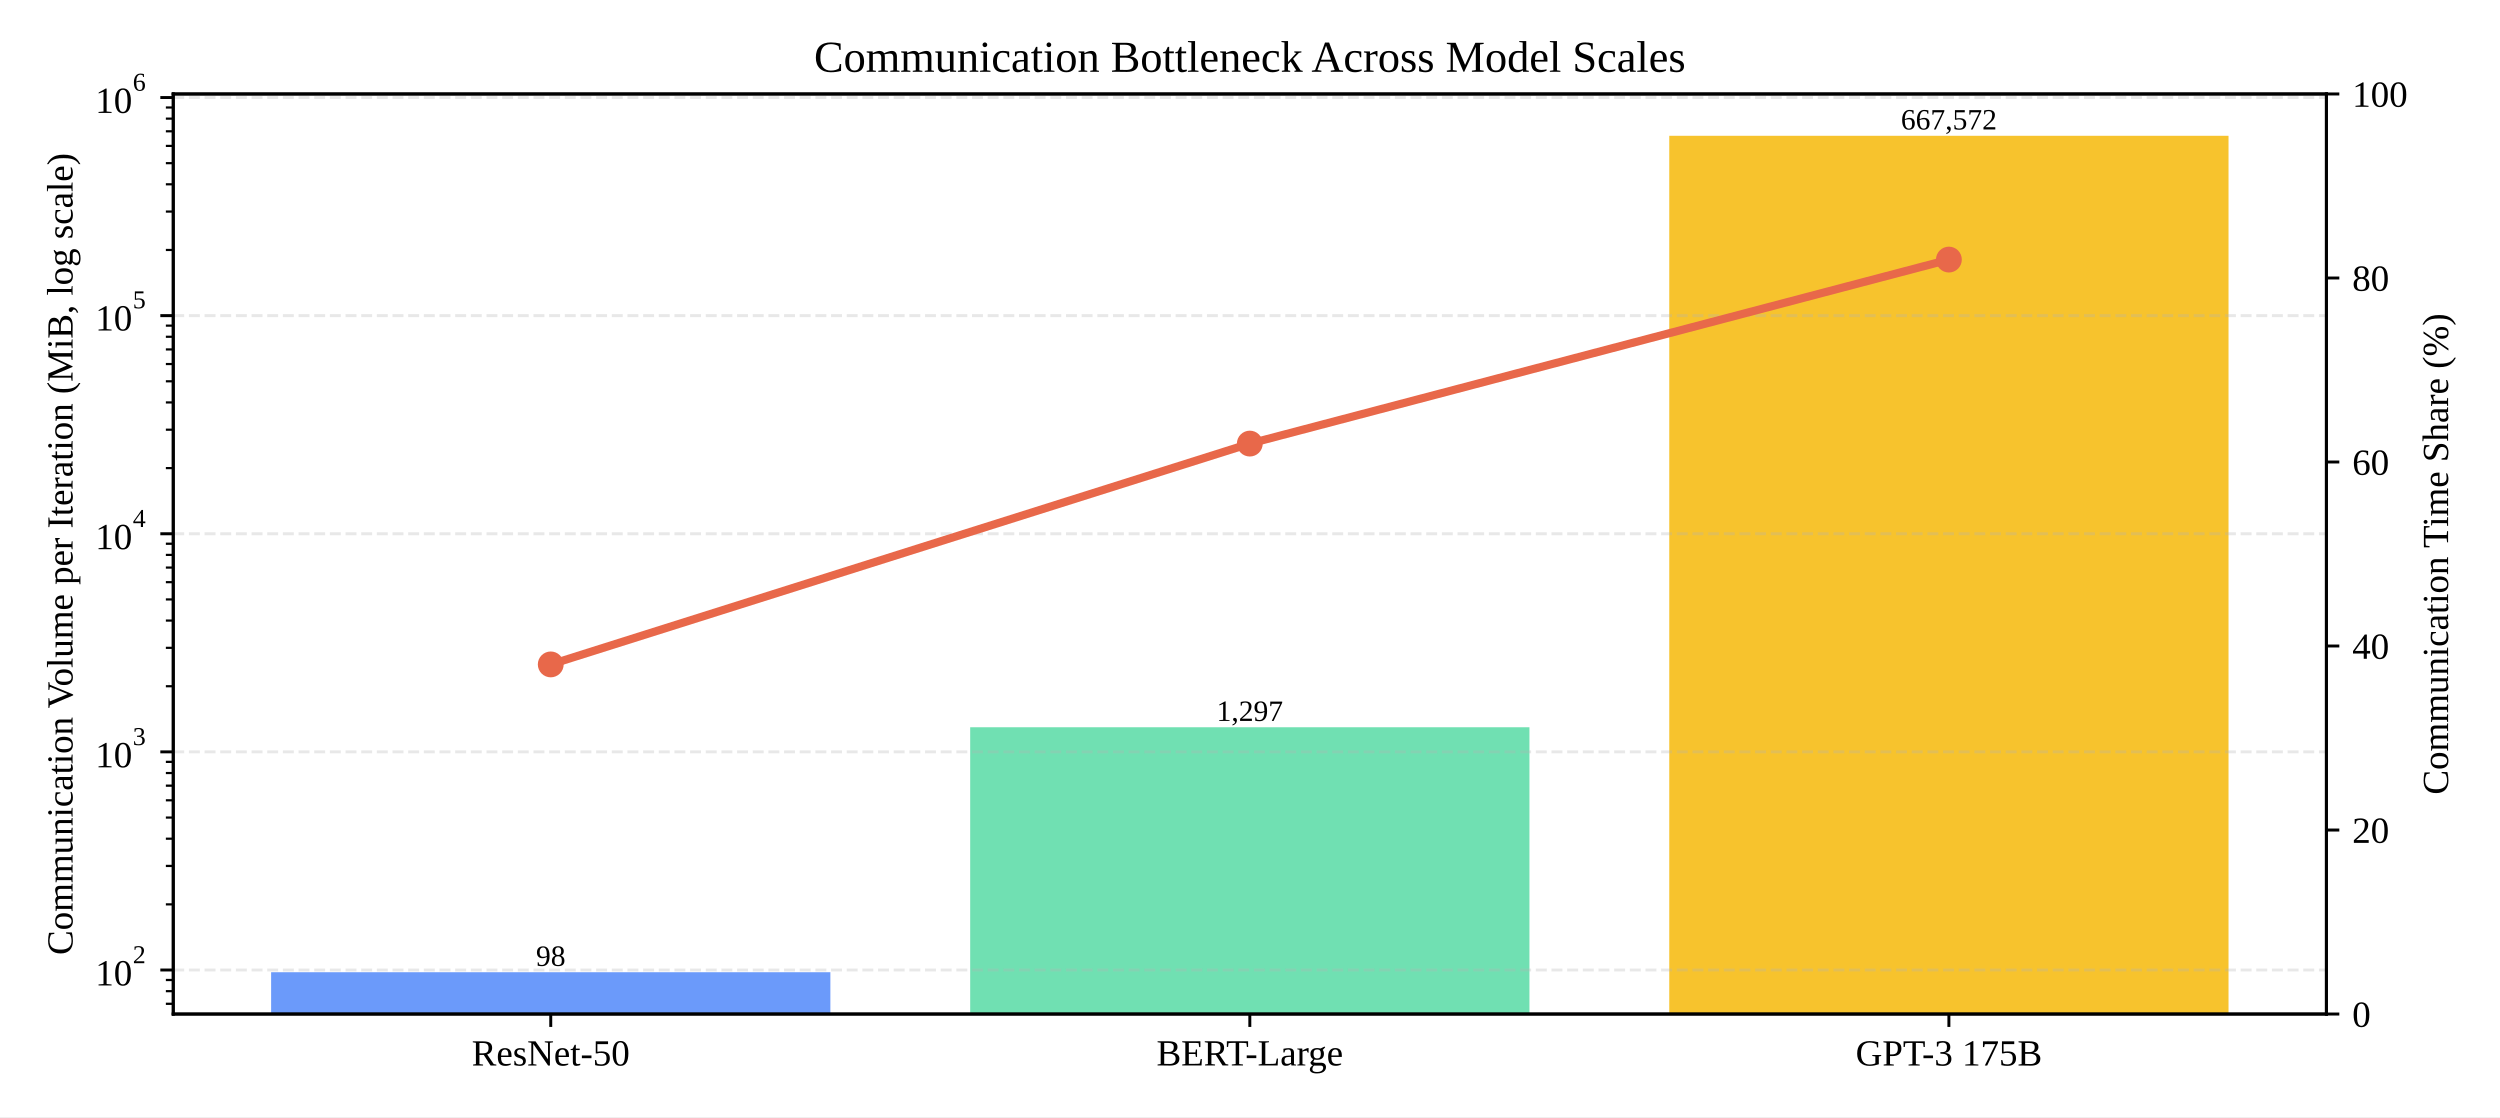
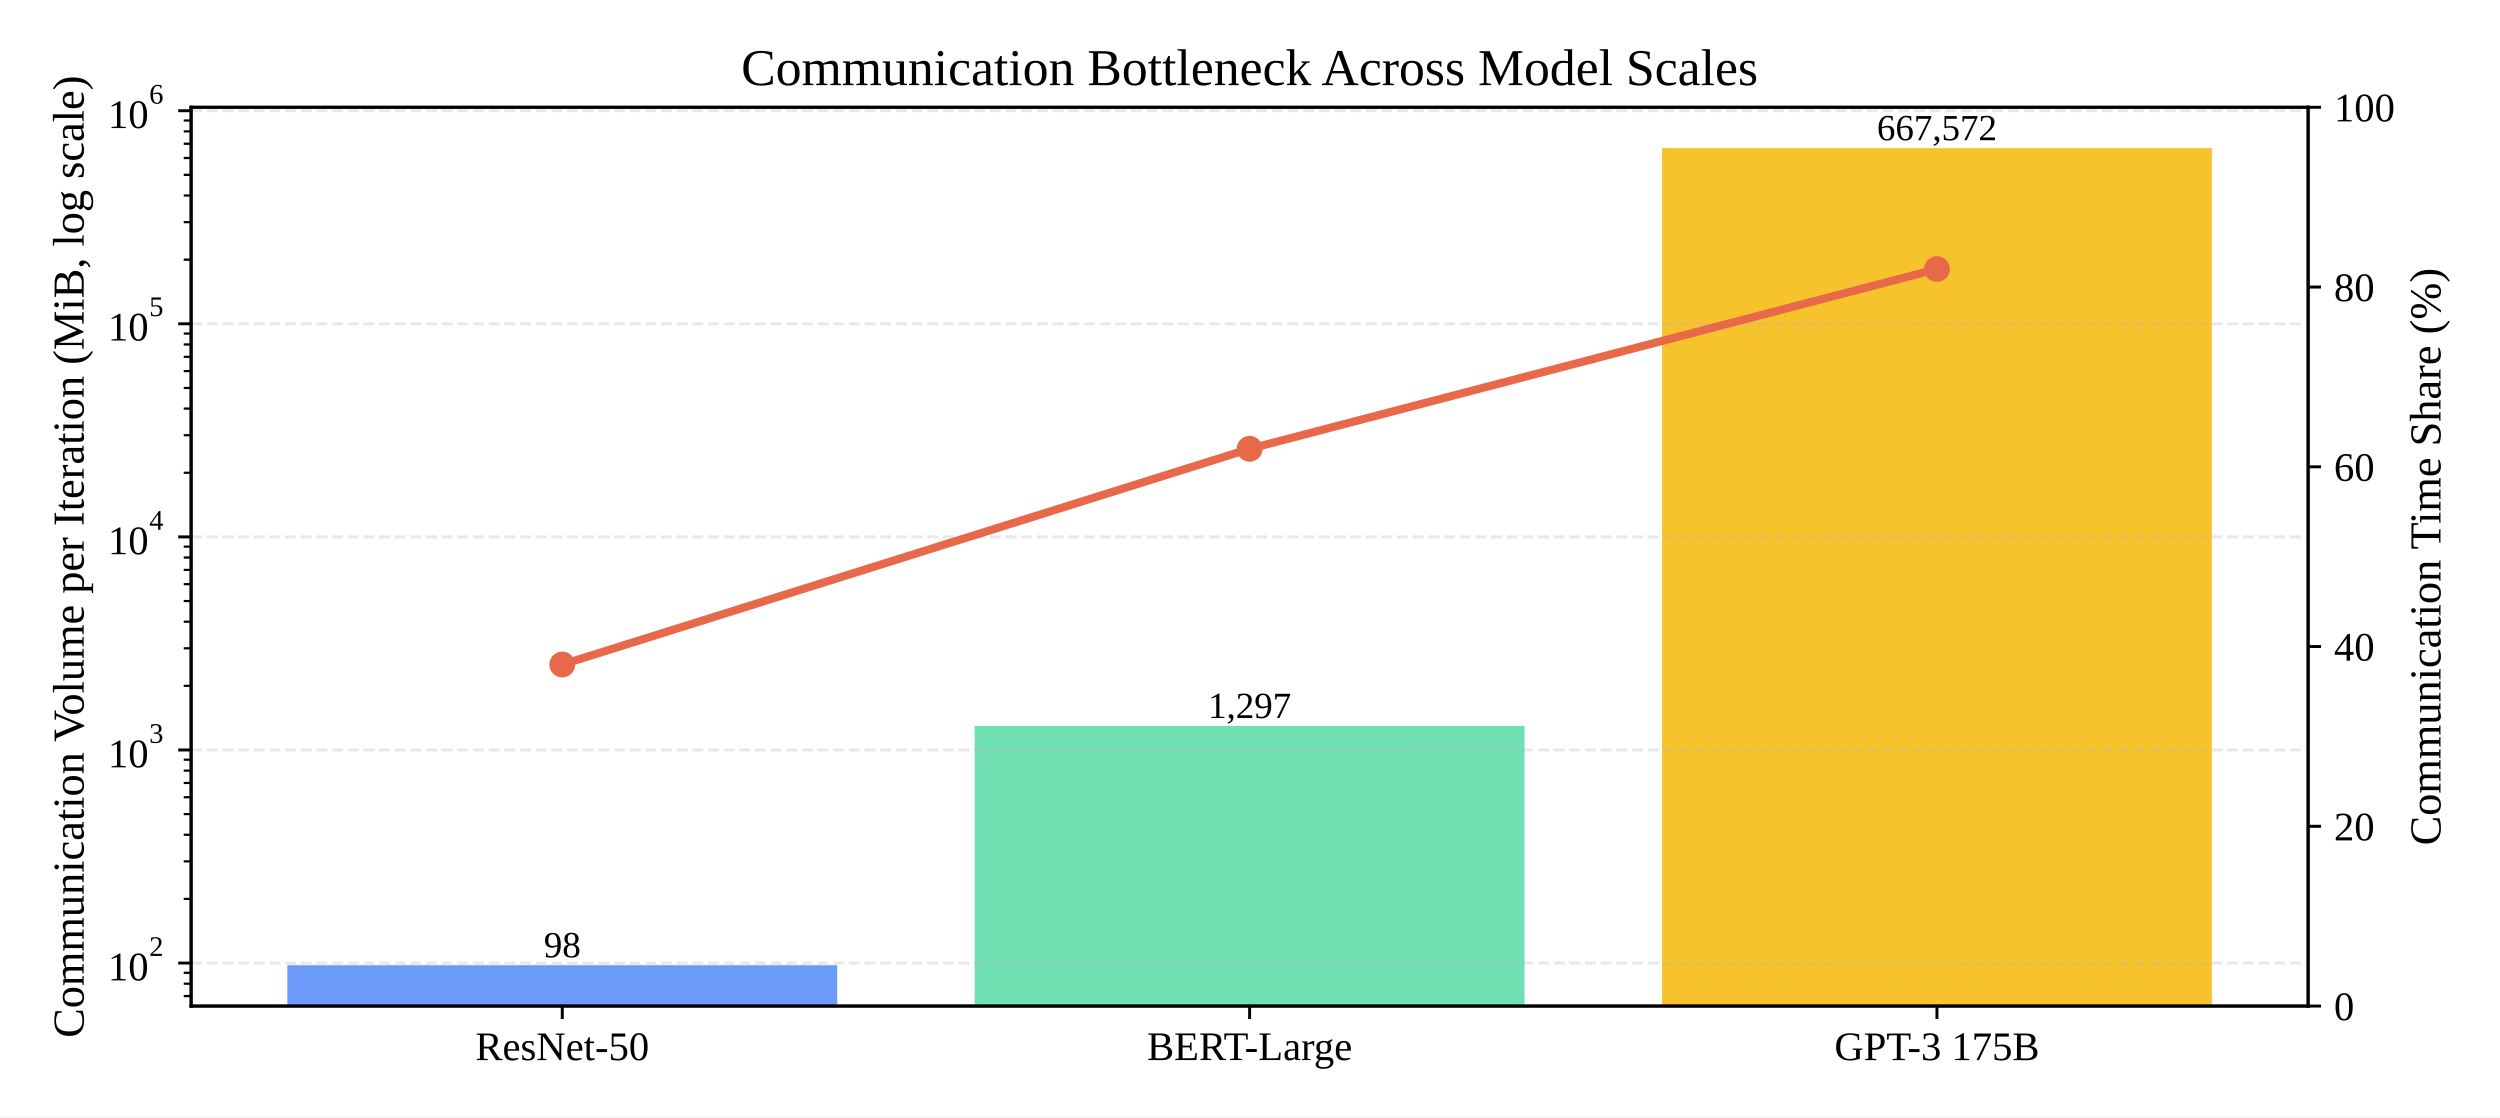
<svg xmlns="http://www.w3.org/2000/svg" xmlns:xlink="http://www.w3.org/1999/xlink" width="676.8pt" height="302.4pt" viewBox="0 0 676.8 302.4" version="1.1">
  <defs>
    <style type="text/css">*{stroke-linejoin: round; stroke-linecap: butt}</style>
  </defs>
  <g id="figure_1">
    <g id="patch_1">
      <path d="M 0 302.4  L 676.8 302.4  L 676.8 0  L 0 0  z " style="fill: #ffffff" />
    </g>
    <g id="axes_1">
      <g id="patch_2">
-         <path d="M 46.903 274.52  L 629.8 274.52  L 629.8 25.44  L 46.903 25.44  z " style="fill: #ffffff" />
+         <path d="M 51.741 272.36  L 624.85 272.36  L 624.85 29.04  L 51.741 29.04  z " style="fill: #ffffff" />
      </g>
      <g id="patch_3">
-         <path d="M 73.398 59431.492  L 224.8 59431.492  L 224.8 263.198  L 73.398 263.198  z " clip-path="url(#p734d11c742)" style="fill: #5b8ff9; opacity: 0.9" />
+         <path d="M 77.792 58061.321  L 226.651 58061.321  L 226.651 261.3  L 77.792 261.3  z " clip-path="url(#paa38f29ca3)" style="fill: #5b8ff9; opacity: 0.9" />
      </g>
      <g id="patch_4">
-         <path d="M 262.65 59431.492  L 414.052 59431.492  L 414.052 196.881  L 262.65 196.881  z " clip-path="url(#p734d11c742)" style="fill: #61ddaa; opacity: 0.9" />
+         <path d="M 263.866 58061.321  L 412.725 58061.321  L 412.725 196.517  L 263.866 196.517  z " clip-path="url(#paa38f29ca3)" style="fill: #61ddaa; opacity: 0.9" />
      </g>
      <g id="patch_5">
-         <path d="M 451.903 59431.492  L 603.305 59431.492  L 603.305 36.762  L 451.903 36.762  z " clip-path="url(#p734d11c742)" style="fill: #f6bd16; opacity: 0.9" />
+         <path d="M 449.94 58061.321  L 598.8 58061.321  L 598.8 40.1  L 449.94 40.1  z " clip-path="url(#paa38f29ca3)" style="fill: #f6bd16; opacity: 0.9" />
      </g>
      <g id="matplotlib.axis_1">
        <g id="xtick_1">
          <g id="line2d_1">
            <defs>
-               <path id="m5710519a53" d="M 0 0  L 0 3.5  " style="stroke: #000000; stroke-width: 0.8" />
+               <path id="m77e378d78f" d="M 0 0  L 0 3.5  " style="stroke: #000000; stroke-width: 0.8" />
            </defs>
            <g>
-               <use xlink:href="#m5710519a53" x="149.099" y="274.52" style="stroke: #000000; stroke-width: 0.8" />
+               <use xlink:href="#m77e378d78f" x="152.221" y="272.36" style="stroke: #000000; stroke-width: 0.8" />
            </g>
          </g>
          <g id="text_1">
-             <text style="font-size: 10px; font-family: 'Times New Roman'; text-anchor: middle" x="149.099" y="288.464" transform="rotate(-0 149.099 288.4638)">ResNet-50</text>
+             <text style="font: 11px 'Times New Roman'; text-anchor: middle" x="152.221" y="286.998" transform="rotate(-0 152.2214 286.9981)">ResNet-50</text>
          </g>
        </g>
        <g id="xtick_2">
          <g id="line2d_2">
            <g>
-               <use xlink:href="#m5710519a53" x="338.351" y="274.52" style="stroke: #000000; stroke-width: 0.8" />
+               <use xlink:href="#m77e378d78f" x="338.296" y="272.36" style="stroke: #000000; stroke-width: 0.8" />
            </g>
          </g>
          <g id="text_2">
-             <text style="font-size: 10px; font-family: 'Times New Roman'; text-anchor: middle" x="338.351" y="288.445" transform="rotate(-0 338.3514 288.445)">BERT-Large</text>
+             <text style="font: 11px 'Times New Roman'; text-anchor: middle" x="338.296" y="286.978" transform="rotate(-0 338.2956 286.9775)">BERT-Large</text>
          </g>
        </g>
        <g id="xtick_3">
          <g id="line2d_3">
            <g>
-               <use xlink:href="#m5710519a53" x="527.604" y="274.52" style="stroke: #000000; stroke-width: 0.8" />
+               <use xlink:href="#m77e378d78f" x="524.37" y="272.36" style="stroke: #000000; stroke-width: 0.8" />
            </g>
          </g>
          <g id="text_3">
-             <text style="font-size: 10px; font-family: 'Times New Roman'; text-anchor: middle" x="527.604" y="288.464" transform="rotate(-0 527.6037 288.4638)">GPT-3 175B</text>
+             <text style="font: 11px 'Times New Roman'; text-anchor: middle" x="524.37" y="286.998" transform="rotate(-0 524.3699 286.9981)">GPT-3 175B</text>
          </g>
        </g>
      </g>
      <g id="matplotlib.axis_2">
        <g id="ytick_1">
          <g id="line2d_4">
-             <path d="M 46.903 262.601  L 629.8 262.601  " clip-path="url(#p734d11c742)" style="fill: none; stroke-dasharray: 2.96,1.28; stroke-dashoffset: 0; stroke: #b0b0b0; stroke-opacity: 0.3; stroke-width: 0.8" />
+             <path d="M 51.741 260.717  L 624.85 260.717  " clip-path="url(#paa38f29ca3)" style="fill: none; stroke-dasharray: 2.96,1.28; stroke-dashoffset: 0; stroke: #b0b0b0; stroke-opacity: 0.3; stroke-width: 0.8" />
          </g>
          <g id="line2d_5">
            <defs>
-               <path id="m5d46f6bd01" d="M 0 0  L -3.5 0  " style="stroke: #000000; stroke-width: 0.8" />
+               <path id="mb893573004" d="M 0 0  L -3.5 0  " style="stroke: #000000; stroke-width: 0.8" />
            </defs>
            <g>
-               <use xlink:href="#m5d46f6bd01" x="46.903" y="262.601" style="stroke: #000000; stroke-width: 0.8" />
+               <use xlink:href="#mb893573004" x="51.741" y="260.717" style="stroke: #000000; stroke-width: 0.8" />
            </g>
          </g>
          <g id="text_4">
-             <g transform="translate(25.80278 267.0319)">
+             <g transform="translate(29.23125 265.5906)">
              <text>
-                 <tspan x="0" y="-0.253" style="font-size: 10px; font-family: 'Times New Roman'">1</tspan>
-                 <tspan x="5" y="-0.253" style="font-size: 10px; font-family: 'Times New Roman'">0</tspan>
-                 <tspan x="10.15" y="-6.264" style="font-size: 7px; font-family: 'Times New Roman'">2</tspan>
+                 <tspan style="font: 11px 'Times New Roman'" x="0 5.5" y="-0.181">10</tspan>
+                 <tspan style="font: 7.7px 'Times New Roman'" x="11.165" y="-6.794">2</tspan>
              </text>
            </g>
          </g>
        </g>
        <g id="ytick_2">
          <g id="line2d_6">
-             <path d="M 46.903 203.551  L 629.8 203.551  " clip-path="url(#p734d11c742)" style="fill: none; stroke-dasharray: 2.96,1.28; stroke-dashoffset: 0; stroke: #b0b0b0; stroke-opacity: 0.3; stroke-width: 0.8" />
+             <path d="M 51.741 203.032  L 624.85 203.032  " clip-path="url(#paa38f29ca3)" style="fill: none; stroke-dasharray: 2.96,1.28; stroke-dashoffset: 0; stroke: #b0b0b0; stroke-opacity: 0.3; stroke-width: 0.8" />
          </g>
          <g id="line2d_7">
            <g>
-               <use xlink:href="#m5d46f6bd01" x="46.903" y="203.551" style="stroke: #000000; stroke-width: 0.8" />
+               <use xlink:href="#mb893573004" x="51.741" y="203.032" style="stroke: #000000; stroke-width: 0.8" />
            </g>
          </g>
          <g id="text_5">
-             <g transform="translate(25.80278 207.9811)">
+             <g transform="translate(29.23125 207.9053)">
              <text>
-                 <tspan x="0" y="-0.253" style="font-size: 10px; font-family: 'Times New Roman'">1</tspan>
-                 <tspan x="5" y="-0.253" style="font-size: 10px; font-family: 'Times New Roman'">0</tspan>
-                 <tspan x="10.15" y="-6.264" style="font-size: 7px; font-family: 'Times New Roman'">3</tspan>
+                 <tspan style="font: 11px 'Times New Roman'" x="0 5.5" y="-0.181">10</tspan>
+                 <tspan style="font: 7.7px 'Times New Roman'" x="11.165" y="-6.794">3</tspan>
              </text>
            </g>
          </g>
        </g>
        <g id="ytick_3">
          <g id="line2d_8">
-             <path d="M 46.903 144.5  L 629.8 144.5  " clip-path="url(#p734d11c742)" style="fill: none; stroke-dasharray: 2.96,1.28; stroke-dashoffset: 0; stroke: #b0b0b0; stroke-opacity: 0.3; stroke-width: 0.8" />
+             <path d="M 51.741 145.347  L 624.85 145.347  " clip-path="url(#paa38f29ca3)" style="fill: none; stroke-dasharray: 2.96,1.28; stroke-dashoffset: 0; stroke: #b0b0b0; stroke-opacity: 0.3; stroke-width: 0.8" />
          </g>
          <g id="line2d_9">
            <g>
-               <use xlink:href="#m5d46f6bd01" x="46.903" y="144.5" style="stroke: #000000; stroke-width: 0.8" />
+               <use xlink:href="#mb893573004" x="51.741" y="145.347" style="stroke: #000000; stroke-width: 0.8" />
            </g>
          </g>
          <g id="text_6">
-             <g transform="translate(25.80278 148.9303)">
+             <g transform="translate(29.23125 150.2201)">
              <text>
-                 <tspan x="0" y="-0.253" style="font-size: 10px; font-family: 'Times New Roman'">1</tspan>
-                 <tspan x="5" y="-0.253" style="font-size: 10px; font-family: 'Times New Roman'">0</tspan>
-                 <tspan x="10.15" y="-6.264" style="font-size: 7px; font-family: 'Times New Roman'">4</tspan>
+                 <tspan style="font: 11px 'Times New Roman'" x="0 5.5" y="-0.181">10</tspan>
+                 <tspan style="font: 7.7px 'Times New Roman'" x="11.165" y="-6.794">4</tspan>
              </text>
            </g>
          </g>
        </g>
        <g id="ytick_4">
          <g id="line2d_10">
-             <path d="M 46.903 85.449  L 629.8 85.449  " clip-path="url(#p734d11c742)" style="fill: none; stroke-dasharray: 2.96,1.28; stroke-dashoffset: 0; stroke: #b0b0b0; stroke-opacity: 0.3; stroke-width: 0.8" />
+             <path d="M 51.741 87.661  L 624.85 87.661  " clip-path="url(#paa38f29ca3)" style="fill: none; stroke-dasharray: 2.96,1.28; stroke-dashoffset: 0; stroke: #b0b0b0; stroke-opacity: 0.3; stroke-width: 0.8" />
          </g>
          <g id="line2d_11">
            <g>
-               <use xlink:href="#m5d46f6bd01" x="46.903" y="85.449" style="stroke: #000000; stroke-width: 0.8" />
+               <use xlink:href="#mb893573004" x="51.741" y="87.661" style="stroke: #000000; stroke-width: 0.8" />
            </g>
          </g>
          <g id="text_7">
-             <g transform="translate(25.80278 89.82955)">
+             <g transform="translate(29.23125 92.47988)">
              <text>
-                 <tspan x="0" y="-0.351" style="font-size: 10px; font-family: 'Times New Roman'">1</tspan>
-                 <tspan x="5" y="-0.351" style="font-size: 10px; font-family: 'Times New Roman'">0</tspan>
-                 <tspan x="10.15" y="-6.362" style="font-size: 7px; font-family: 'Times New Roman'">5</tspan>
+                 <tspan style="font: 11px 'Times New Roman'" x="0 5.5" y="-0.291">10</tspan>
+                 <tspan style="font: 7.7px 'Times New Roman'" x="11.165" y="-6.903">5</tspan>
              </text>
            </g>
          </g>
        </g>
        <g id="ytick_5">
          <g id="line2d_12">
-             <path d="M 46.903 26.398  L 629.8 26.398  " clip-path="url(#p734d11c742)" style="fill: none; stroke-dasharray: 2.96,1.28; stroke-dashoffset: 0; stroke: #b0b0b0; stroke-opacity: 0.3; stroke-width: 0.8" />
+             <path d="M 51.741 29.976  L 624.85 29.976  " clip-path="url(#paa38f29ca3)" style="fill: none; stroke-dasharray: 2.96,1.28; stroke-dashoffset: 0; stroke: #b0b0b0; stroke-opacity: 0.3; stroke-width: 0.8" />
          </g>
          <g id="line2d_13">
            <g>
-               <use xlink:href="#m5d46f6bd01" x="46.903" y="26.398" style="stroke: #000000; stroke-width: 0.8" />
+               <use xlink:href="#mb893573004" x="51.741" y="29.976" style="stroke: #000000; stroke-width: 0.8" />
            </g>
          </g>
          <g id="text_8">
-             <g transform="translate(25.80278 30.82876)">
+             <g transform="translate(29.23125 34.84965)">
              <text>
-                 <tspan x="0" y="-0.253" style="font-size: 10px; font-family: 'Times New Roman'">1</tspan>
-                 <tspan x="5" y="-0.253" style="font-size: 10px; font-family: 'Times New Roman'">0</tspan>
-                 <tspan x="10.15" y="-6.264" style="font-size: 7px; font-family: 'Times New Roman'">6</tspan>
+                 <tspan style="font: 11px 'Times New Roman'" x="0 5.5" y="-0.181">10</tspan>
+                 <tspan style="font: 7.7px 'Times New Roman'" x="11.165" y="-6.794">6</tspan>
              </text>
            </g>
          </g>
        </g>
        <g id="ytick_6">
          <g id="line2d_14">
            <defs>
-               <path id="m3035664e7d" d="M 0 0  L -2 0  " style="stroke: #000000; stroke-width: 0.6" />
+               <path id="m03c3a7279b" d="M 0 0  L -2 0  " style="stroke: #000000; stroke-width: 0.6" />
            </defs>
            <g>
-               <use xlink:href="#m3035664e7d" x="46.903" y="271.749" style="stroke: #000000; stroke-width: 0.6" />
+               <use xlink:href="#m03c3a7279b" x="51.741" y="269.653" style="stroke: #000000; stroke-width: 0.6" />
            </g>
          </g>
        </g>
        <g id="ytick_7">
          <g id="line2d_15">
            <g>
-               <use xlink:href="#m3035664e7d" x="46.903" y="268.324" style="stroke: #000000; stroke-width: 0.6" />
+               <use xlink:href="#m03c3a7279b" x="51.741" y="266.307" style="stroke: #000000; stroke-width: 0.6" />
            </g>
          </g>
        </g>
        <g id="ytick_8">
          <g id="line2d_16">
            <g>
-               <use xlink:href="#m3035664e7d" x="46.903" y="265.303" style="stroke: #000000; stroke-width: 0.6" />
+               <use xlink:href="#m03c3a7279b" x="51.741" y="263.357" style="stroke: #000000; stroke-width: 0.6" />
            </g>
          </g>
        </g>
        <g id="ytick_9">
          <g id="line2d_17">
            <g>
-               <use xlink:href="#m3035664e7d" x="46.903" y="244.825" style="stroke: #000000; stroke-width: 0.6" />
+               <use xlink:href="#m03c3a7279b" x="51.741" y="243.352" style="stroke: #000000; stroke-width: 0.6" />
            </g>
          </g>
        </g>
        <g id="ytick_10">
          <g id="line2d_18">
            <g>
-               <use xlink:href="#m3035664e7d" x="46.903" y="234.427" style="stroke: #000000; stroke-width: 0.6" />
+               <use xlink:href="#m03c3a7279b" x="51.741" y="233.194" style="stroke: #000000; stroke-width: 0.6" />
            </g>
          </g>
        </g>
        <g id="ytick_11">
          <g id="line2d_19">
            <g>
-               <use xlink:href="#m3035664e7d" x="46.903" y="227.049" style="stroke: #000000; stroke-width: 0.6" />
+               <use xlink:href="#m03c3a7279b" x="51.741" y="225.987" style="stroke: #000000; stroke-width: 0.6" />
            </g>
          </g>
        </g>
        <g id="ytick_12">
          <g id="line2d_20">
            <g>
-               <use xlink:href="#m3035664e7d" x="46.903" y="221.327" style="stroke: #000000; stroke-width: 0.6" />
+               <use xlink:href="#m03c3a7279b" x="51.741" y="220.397" style="stroke: #000000; stroke-width: 0.6" />
            </g>
          </g>
        </g>
        <g id="ytick_13">
          <g id="line2d_21">
            <g>
-               <use xlink:href="#m3035664e7d" x="46.903" y="216.651" style="stroke: #000000; stroke-width: 0.6" />
+               <use xlink:href="#m03c3a7279b" x="51.741" y="215.829" style="stroke: #000000; stroke-width: 0.6" />
            </g>
          </g>
        </g>
        <g id="ytick_14">
          <g id="line2d_22">
            <g>
-               <use xlink:href="#m3035664e7d" x="46.903" y="212.698" style="stroke: #000000; stroke-width: 0.6" />
+               <use xlink:href="#m03c3a7279b" x="51.741" y="211.967" style="stroke: #000000; stroke-width: 0.6" />
            </g>
          </g>
        </g>
        <g id="ytick_15">
          <g id="line2d_23">
            <g>
-               <use xlink:href="#m3035664e7d" x="46.903" y="209.273" style="stroke: #000000; stroke-width: 0.6" />
+               <use xlink:href="#m03c3a7279b" x="51.741" y="208.622" style="stroke: #000000; stroke-width: 0.6" />
            </g>
          </g>
        </g>
        <g id="ytick_16">
          <g id="line2d_24">
            <g>
-               <use xlink:href="#m3035664e7d" x="46.903" y="206.253" style="stroke: #000000; stroke-width: 0.6" />
+               <use xlink:href="#m03c3a7279b" x="51.741" y="205.671" style="stroke: #000000; stroke-width: 0.6" />
            </g>
          </g>
        </g>
        <g id="ytick_17">
          <g id="line2d_25">
            <g>
-               <use xlink:href="#m3035664e7d" x="46.903" y="185.775" style="stroke: #000000; stroke-width: 0.6" />
+               <use xlink:href="#m03c3a7279b" x="51.741" y="185.667" style="stroke: #000000; stroke-width: 0.6" />
            </g>
          </g>
        </g>
        <g id="ytick_18">
          <g id="line2d_26">
            <g>
-               <use xlink:href="#m3035664e7d" x="46.903" y="175.376" style="stroke: #000000; stroke-width: 0.6" />
+               <use xlink:href="#m03c3a7279b" x="51.741" y="175.509" style="stroke: #000000; stroke-width: 0.6" />
            </g>
          </g>
        </g>
        <g id="ytick_19">
          <g id="line2d_27">
            <g>
-               <use xlink:href="#m3035664e7d" x="46.903" y="167.999" style="stroke: #000000; stroke-width: 0.6" />
+               <use xlink:href="#m03c3a7279b" x="51.741" y="168.302" style="stroke: #000000; stroke-width: 0.6" />
            </g>
          </g>
        </g>
        <g id="ytick_20">
          <g id="line2d_28">
            <g>
-               <use xlink:href="#m3035664e7d" x="46.903" y="162.276" style="stroke: #000000; stroke-width: 0.6" />
+               <use xlink:href="#m03c3a7279b" x="51.741" y="162.712" style="stroke: #000000; stroke-width: 0.6" />
            </g>
          </g>
        </g>
        <g id="ytick_21">
          <g id="line2d_29">
            <g>
-               <use xlink:href="#m3035664e7d" x="46.903" y="157.6" style="stroke: #000000; stroke-width: 0.6" />
+               <use xlink:href="#m03c3a7279b" x="51.741" y="158.144" style="stroke: #000000; stroke-width: 0.6" />
            </g>
          </g>
        </g>
        <g id="ytick_22">
          <g id="line2d_30">
            <g>
-               <use xlink:href="#m3035664e7d" x="46.903" y="153.647" style="stroke: #000000; stroke-width: 0.6" />
+               <use xlink:href="#m03c3a7279b" x="51.741" y="154.282" style="stroke: #000000; stroke-width: 0.6" />
            </g>
          </g>
        </g>
        <g id="ytick_23">
          <g id="line2d_31">
            <g>
-               <use xlink:href="#m3035664e7d" x="46.903" y="150.222" style="stroke: #000000; stroke-width: 0.6" />
+               <use xlink:href="#m03c3a7279b" x="51.741" y="150.937" style="stroke: #000000; stroke-width: 0.6" />
            </g>
          </g>
        </g>
        <g id="ytick_24">
          <g id="line2d_32">
            <g>
-               <use xlink:href="#m3035664e7d" x="46.903" y="147.202" style="stroke: #000000; stroke-width: 0.6" />
+               <use xlink:href="#m03c3a7279b" x="51.741" y="147.986" style="stroke: #000000; stroke-width: 0.6" />
            </g>
          </g>
        </g>
        <g id="ytick_25">
          <g id="line2d_33">
            <g>
-               <use xlink:href="#m3035664e7d" x="46.903" y="126.724" style="stroke: #000000; stroke-width: 0.6" />
+               <use xlink:href="#m03c3a7279b" x="51.741" y="127.982" style="stroke: #000000; stroke-width: 0.6" />
            </g>
          </g>
        </g>
        <g id="ytick_26">
          <g id="line2d_34">
            <g>
-               <use xlink:href="#m3035664e7d" x="46.903" y="116.325" style="stroke: #000000; stroke-width: 0.6" />
+               <use xlink:href="#m03c3a7279b" x="51.741" y="117.824" style="stroke: #000000; stroke-width: 0.6" />
            </g>
          </g>
        </g>
        <g id="ytick_27">
          <g id="line2d_35">
            <g>
-               <use xlink:href="#m3035664e7d" x="46.903" y="108.948" style="stroke: #000000; stroke-width: 0.6" />
+               <use xlink:href="#m03c3a7279b" x="51.741" y="110.617" style="stroke: #000000; stroke-width: 0.6" />
            </g>
          </g>
        </g>
        <g id="ytick_28">
          <g id="line2d_36">
            <g>
-               <use xlink:href="#m3035664e7d" x="46.903" y="103.225" style="stroke: #000000; stroke-width: 0.6" />
+               <use xlink:href="#m03c3a7279b" x="51.741" y="105.026" style="stroke: #000000; stroke-width: 0.6" />
            </g>
          </g>
        </g>
        <g id="ytick_29">
          <g id="line2d_37">
            <g>
-               <use xlink:href="#m3035664e7d" x="46.903" y="98.549" style="stroke: #000000; stroke-width: 0.6" />
+               <use xlink:href="#m03c3a7279b" x="51.741" y="100.459" style="stroke: #000000; stroke-width: 0.6" />
            </g>
          </g>
        </g>
        <g id="ytick_30">
          <g id="line2d_38">
            <g>
-               <use xlink:href="#m3035664e7d" x="46.903" y="94.596" style="stroke: #000000; stroke-width: 0.6" />
+               <use xlink:href="#m03c3a7279b" x="51.741" y="96.597" style="stroke: #000000; stroke-width: 0.6" />
            </g>
          </g>
        </g>
        <g id="ytick_31">
          <g id="line2d_39">
            <g>
-               <use xlink:href="#m3035664e7d" x="46.903" y="91.172" style="stroke: #000000; stroke-width: 0.6" />
+               <use xlink:href="#m03c3a7279b" x="51.741" y="93.252" style="stroke: #000000; stroke-width: 0.6" />
            </g>
          </g>
        </g>
        <g id="ytick_32">
          <g id="line2d_40">
            <g>
-               <use xlink:href="#m3035664e7d" x="46.903" y="88.151" style="stroke: #000000; stroke-width: 0.6" />
+               <use xlink:href="#m03c3a7279b" x="51.741" y="90.301" style="stroke: #000000; stroke-width: 0.6" />
            </g>
          </g>
        </g>
        <g id="ytick_33">
          <g id="line2d_41">
            <g>
-               <use xlink:href="#m3035664e7d" x="46.903" y="67.673" style="stroke: #000000; stroke-width: 0.6" />
+               <use xlink:href="#m03c3a7279b" x="51.741" y="70.296" style="stroke: #000000; stroke-width: 0.6" />
            </g>
          </g>
        </g>
        <g id="ytick_34">
          <g id="line2d_42">
            <g>
-               <use xlink:href="#m3035664e7d" x="46.903" y="57.275" style="stroke: #000000; stroke-width: 0.6" />
+               <use xlink:href="#m03c3a7279b" x="51.741" y="60.139" style="stroke: #000000; stroke-width: 0.6" />
            </g>
          </g>
        </g>
        <g id="ytick_35">
          <g id="line2d_43">
            <g>
-               <use xlink:href="#m3035664e7d" x="46.903" y="49.897" style="stroke: #000000; stroke-width: 0.6" />
+               <use xlink:href="#m03c3a7279b" x="51.741" y="52.931" style="stroke: #000000; stroke-width: 0.6" />
            </g>
          </g>
        </g>
        <g id="ytick_36">
          <g id="line2d_44">
            <g>
-               <use xlink:href="#m3035664e7d" x="46.903" y="44.174" style="stroke: #000000; stroke-width: 0.6" />
+               <use xlink:href="#m03c3a7279b" x="51.741" y="47.341" style="stroke: #000000; stroke-width: 0.6" />
            </g>
          </g>
        </g>
        <g id="ytick_37">
          <g id="line2d_45">
            <g>
-               <use xlink:href="#m3035664e7d" x="46.903" y="39.499" style="stroke: #000000; stroke-width: 0.6" />
+               <use xlink:href="#m03c3a7279b" x="51.741" y="42.774" style="stroke: #000000; stroke-width: 0.6" />
            </g>
          </g>
        </g>
        <g id="ytick_38">
          <g id="line2d_46">
            <g>
-               <use xlink:href="#m3035664e7d" x="46.903" y="35.545" style="stroke: #000000; stroke-width: 0.6" />
+               <use xlink:href="#m03c3a7279b" x="51.741" y="38.912" style="stroke: #000000; stroke-width: 0.6" />
            </g>
          </g>
        </g>
        <g id="ytick_39">
          <g id="line2d_47">
            <g>
-               <use xlink:href="#m3035664e7d" x="46.903" y="32.121" style="stroke: #000000; stroke-width: 0.6" />
+               <use xlink:href="#m03c3a7279b" x="51.741" y="35.566" style="stroke: #000000; stroke-width: 0.6" />
            </g>
          </g>
        </g>
        <g id="ytick_40">
          <g id="line2d_48">
            <g>
-               <use xlink:href="#m3035664e7d" x="46.903" y="29.1" style="stroke: #000000; stroke-width: 0.6" />
+               <use xlink:href="#m03c3a7279b" x="51.741" y="32.616" style="stroke: #000000; stroke-width: 0.6" />
            </g>
          </g>
        </g>
        <g id="text_9">
-           <text style="font-size: 10px; font-family: 'Times New Roman'; text-anchor: middle" x="19.645" y="149.98" transform="rotate(-90 19.64497 149.98)">Communication Volume per Iteration (MiB, log scale)</text>
+           <text style="font: 12px 'Times New Roman'; text-anchor: middle" x="22.642" y="150.7" transform="rotate(-90 22.64187 150.7)">Communication Volume per Iteration (MiB, log scale)</text>
        </g>
      </g>
      <g id="patch_6">
-         <path d="M 46.903 274.52  L 46.903 25.44  " style="fill: none; stroke: #000000; stroke-width: 0.8; stroke-linejoin: miter; stroke-linecap: square" />
+         <path d="M 51.741 272.36  L 51.741 29.04  " style="fill: none; stroke: #000000; stroke-width: 0.8; stroke-linejoin: miter; stroke-linecap: square" />
      </g>
      <g id="patch_7">
-         <path d="M 629.8 274.52  L 629.8 25.44  " style="fill: none; stroke: #000000; stroke-width: 0.8; stroke-linejoin: miter; stroke-linecap: square" />
+         <path d="M 624.85 272.36  L 624.85 29.04  " style="fill: none; stroke: #000000; stroke-width: 0.8; stroke-linejoin: miter; stroke-linecap: square" />
      </g>
      <g id="patch_8">
-         <path d="M 46.903 274.52  L 629.8 274.52  " style="fill: none; stroke: #000000; stroke-width: 0.8; stroke-linejoin: miter; stroke-linecap: square" />
+         <path d="M 51.741 272.36  L 624.85 272.36  " style="fill: none; stroke: #000000; stroke-width: 0.8; stroke-linejoin: miter; stroke-linecap: square" />
      </g>
      <g id="patch_9">
-         <path d="M 46.903 25.44  L 629.8 25.44  " style="fill: none; stroke: #000000; stroke-width: 0.8; stroke-linejoin: miter; stroke-linecap: square" />
+         <path d="M 51.741 29.04  L 624.85 29.04  " style="fill: none; stroke: #000000; stroke-width: 0.8; stroke-linejoin: miter; stroke-linecap: square" />
      </g>
      <g id="text_10">
-         <text style="font-size: 8px; font-family: 'Times New Roman'; text-anchor: middle" x="149.099" y="261.487" transform="rotate(-0 149.099 261.4869)">98</text>
+         <text style="font: 10px 'Times New Roman'; text-anchor: middle" x="152.221" y="259.161" transform="rotate(-0 152.2214 259.1609)">98</text>
      </g>
      <g id="text_11">
-         <text style="font-size: 8px; font-family: 'Times New Roman'; text-anchor: middle" x="338.351" y="195.17" transform="rotate(-0 338.3514 195.1702)">1,297</text>
+         <text style="font: 10px 'Times New Roman'; text-anchor: middle" x="338.296" y="194.378" transform="rotate(-0 338.2956 194.3778)">1,297</text>
      </g>
      <g id="text_12">
-         <text style="font-size: 8px; font-family: 'Times New Roman'; text-anchor: middle" x="527.604" y="35.051" transform="rotate(-0 527.6037 35.05057)">667,572</text>
+         <text style="font: 10px 'Times New Roman'; text-anchor: middle" x="524.37" y="37.961" transform="rotate(-0 524.3699 37.96094)">667,572</text>
      </g>
      <g id="text_13">
-         <text style="font-size: 12px; font-family: 'Times New Roman'; text-anchor: middle" x="338.351" y="19.44" transform="rotate(-0 338.3514 19.44)">Communication Bottleneck Across Model Scales</text>
+         <text style="font: 14px 'Times New Roman'; text-anchor: middle" x="338.296" y="23.04" transform="rotate(-0 338.2956 23.04)">Communication Bottleneck Across Model Scales</text>
      </g>
    </g>
    <g id="axes_2">
      <g id="matplotlib.axis_3">
        <g id="ytick_41">
          <g id="line2d_49">
            <defs>
-               <path id="mc1cb932a12" d="M 0 0  L 3.5 0  " style="stroke: #000000; stroke-width: 0.8" />
+               <path id="m1d8cedb173" d="M 0 0  L 3.5 0  " style="stroke: #000000; stroke-width: 0.8" />
            </defs>
            <g>
-               <use xlink:href="#mc1cb932a12" x="629.8" y="274.52" style="stroke: #000000; stroke-width: 0.8" />
+               <use xlink:href="#m1d8cedb173" x="624.85" y="272.36" style="stroke: #000000; stroke-width: 0.8" />
            </g>
          </g>
          <g id="text_14">
-             <text style="font-size: 10px; font-family: 'Times New Roman'; text-anchor: start" x="636.8" y="277.992" transform="rotate(-0 636.8 277.9919)">0</text>
+             <text style="font: 11px 'Times New Roman'; text-anchor: start" x="631.85" y="276.179" transform="rotate(-0 631.85 276.1791)">0</text>
          </g>
        </g>
        <g id="ytick_42">
          <g id="line2d_50">
            <g>
-               <use xlink:href="#mc1cb932a12" x="629.8" y="224.704" style="stroke: #000000; stroke-width: 0.8" />
+               <use xlink:href="#m1d8cedb173" x="624.85" y="223.696" style="stroke: #000000; stroke-width: 0.8" />
            </g>
          </g>
          <g id="text_15">
-             <text style="font-size: 10px; font-family: 'Times New Roman'; text-anchor: start" x="636.8" y="228.176" transform="rotate(-0 636.8 228.1759)">20</text>
+             <text style="font: 11px 'Times New Roman'; text-anchor: start" x="631.85" y="227.515" transform="rotate(-0 631.85 227.5151)">20</text>
          </g>
        </g>
        <g id="ytick_43">
          <g id="line2d_51">
            <g>
-               <use xlink:href="#mc1cb932a12" x="629.8" y="174.888" style="stroke: #000000; stroke-width: 0.8" />
+               <use xlink:href="#m1d8cedb173" x="624.85" y="175.032" style="stroke: #000000; stroke-width: 0.8" />
            </g>
          </g>
          <g id="text_16">
-             <text style="font-size: 10px; font-family: 'Times New Roman'; text-anchor: start" x="636.8" y="178.36" transform="rotate(-0 636.8 178.3599)">40</text>
+             <text style="font: 11px 'Times New Roman'; text-anchor: start" x="631.85" y="178.851" transform="rotate(-0 631.85 178.8511)">40</text>
          </g>
        </g>
        <g id="ytick_44">
          <g id="line2d_52">
            <g>
-               <use xlink:href="#mc1cb932a12" x="629.8" y="125.072" style="stroke: #000000; stroke-width: 0.8" />
+               <use xlink:href="#m1d8cedb173" x="624.85" y="126.368" style="stroke: #000000; stroke-width: 0.8" />
            </g>
          </g>
          <g id="text_17">
-             <text style="font-size: 10px; font-family: 'Times New Roman'; text-anchor: start" x="636.8" y="128.544" transform="rotate(-0 636.8 128.5439)">60</text>
+             <text style="font: 11px 'Times New Roman'; text-anchor: start" x="631.85" y="130.187" transform="rotate(-0 631.85 130.1871)">60</text>
          </g>
        </g>
        <g id="ytick_45">
          <g id="line2d_53">
            <g>
-               <use xlink:href="#mc1cb932a12" x="629.8" y="75.256" style="stroke: #000000; stroke-width: 0.8" />
+               <use xlink:href="#m1d8cedb173" x="624.85" y="77.704" style="stroke: #000000; stroke-width: 0.8" />
            </g>
          </g>
          <g id="text_18">
-             <text style="font-size: 10px; font-family: 'Times New Roman'; text-anchor: start" x="636.8" y="78.728" transform="rotate(-0 636.8 78.72787)">80</text>
+             <text style="font: 11px 'Times New Roman'; text-anchor: start" x="631.85" y="81.523" transform="rotate(-0 631.85 81.52306)">80</text>
          </g>
        </g>
        <g id="ytick_46">
          <g id="line2d_54">
            <g>
-               <use xlink:href="#mc1cb932a12" x="629.8" y="25.44" style="stroke: #000000; stroke-width: 0.8" />
+               <use xlink:href="#m1d8cedb173" x="624.85" y="29.04" style="stroke: #000000; stroke-width: 0.8" />
            </g>
          </g>
          <g id="text_19">
-             <text style="font-size: 10px; font-family: 'Times New Roman'; text-anchor: start" x="636.8" y="28.912" transform="rotate(-0 636.8 28.91187)">100</text>
+             <text style="font: 11px 'Times New Roman'; text-anchor: start" x="631.85" y="32.859" transform="rotate(-0 631.85 32.85906)">100</text>
          </g>
        </g>
        <g id="text_20">
-           <text style="font-size: 10px; font-family: 'Times New Roman'; text-anchor: middle" x="662.744" y="149.98" transform="rotate(-90 662.7437 149.98)">Communication Time Share (%)</text>
+           <text style="font: 12px 'Times New Roman'; text-anchor: middle" x="660.683" y="150.7" transform="rotate(-90 660.6825 150.7)">Communication Time Share (%)</text>
        </g>
      </g>
      <g id="line2d_55">
-         <path d="M 149.099 179.87  L 338.351 120.09  L 527.604 70.274  " clip-path="url(#p734d11c742)" style="fill: none; stroke: #e8684a; stroke-width: 2.2; stroke-linecap: square" />
+         <path d="M 152.221 179.898  L 338.296 121.502  L 524.37 72.838  " clip-path="url(#paa38f29ca3)" style="fill: none; stroke: #e8684a; stroke-width: 2.2; stroke-linecap: square" />
        <defs>
-           <path id="m778d5ff935" d="M 0 3  C 0.796 3 1.559 2.684 2.121 2.121  C 2.684 1.559 3 0.796 3 0  C 3 -0.796 2.684 -1.559 2.121 -2.121  C 1.559 -2.684 0.796 -3 0 -3  C -0.796 -3 -1.559 -2.684 -2.121 -2.121  C -2.684 -1.559 -3 -0.796 -3 0  C -3 0.796 -2.684 1.559 -2.121 2.121  C -1.559 2.684 -0.796 3 0 3  z " style="stroke: #e8684a" />
+           <path id="ma576ca1465" d="M 0 3  C 0.796 3 1.559 2.684 2.121 2.121  C 2.684 1.559 3 0.796 3 0  C 3 -0.796 2.684 -1.559 2.121 -2.121  C 1.559 -2.684 0.796 -3 0 -3  C -0.796 -3 -1.559 -2.684 -2.121 -2.121  C -2.684 -1.559 -3 -0.796 -3 0  C -3 0.796 -2.684 1.559 -2.121 2.121  C -1.559 2.684 -0.796 3 0 3  z " style="stroke: #e8684a" />
        </defs>
-         <g clip-path="url(#p734d11c742)">
-           <use xlink:href="#m778d5ff935" x="149.099" y="179.87" style="fill: #e8684a; stroke: #e8684a" />
-           <use xlink:href="#m778d5ff935" x="338.351" y="120.09" style="fill: #e8684a; stroke: #e8684a" />
-           <use xlink:href="#m778d5ff935" x="527.604" y="70.274" style="fill: #e8684a; stroke: #e8684a" />
+         <g clip-path="url(#paa38f29ca3)">
+           <use xlink:href="#ma576ca1465" x="152.221" y="179.898" style="fill: #e8684a; stroke: #e8684a" />
+           <use xlink:href="#ma576ca1465" x="338.296" y="121.502" style="fill: #e8684a; stroke: #e8684a" />
+           <use xlink:href="#ma576ca1465" x="524.37" y="72.838" style="fill: #e8684a; stroke: #e8684a" />
        </g>
      </g>
      <g id="patch_10">
-         <path d="M 46.903 274.52  L 46.903 25.44  " style="fill: none; stroke: #000000; stroke-width: 0.8; stroke-linejoin: miter; stroke-linecap: square" />
+         <path d="M 51.741 272.36  L 51.741 29.04  " style="fill: none; stroke: #000000; stroke-width: 0.8; stroke-linejoin: miter; stroke-linecap: square" />
      </g>
      <g id="patch_11">
-         <path d="M 629.8 274.52  L 629.8 25.44  " style="fill: none; stroke: #000000; stroke-width: 0.8; stroke-linejoin: miter; stroke-linecap: square" />
+         <path d="M 624.85 272.36  L 624.85 29.04  " style="fill: none; stroke: #000000; stroke-width: 0.8; stroke-linejoin: miter; stroke-linecap: square" />
      </g>
      <g id="patch_12">
-         <path d="M 46.903 274.52  L 629.8 274.52  " style="fill: none; stroke: #000000; stroke-width: 0.8; stroke-linejoin: miter; stroke-linecap: square" />
+         <path d="M 51.741 272.36  L 624.85 272.36  " style="fill: none; stroke: #000000; stroke-width: 0.8; stroke-linejoin: miter; stroke-linecap: square" />
      </g>
      <g id="patch_13">
-         <path d="M 46.903 25.44  L 629.8 25.44  " style="fill: none; stroke: #000000; stroke-width: 0.8; stroke-linejoin: miter; stroke-linecap: square" />
+         <path d="M 51.741 29.04  L 624.85 29.04  " style="fill: none; stroke: #000000; stroke-width: 0.8; stroke-linejoin: miter; stroke-linecap: square" />
      </g>
    </g>
  </g>
  <defs>
-     <clipPath id="p734d11c742">
-       <rect x="46.903" y="25.44" width="582.897" height="249.08" />
+     <clipPath id="paa38f29ca3">
+       <rect x="51.741" y="29.04" width="573.109" height="243.32" />
    </clipPath>
  </defs>
</svg>
